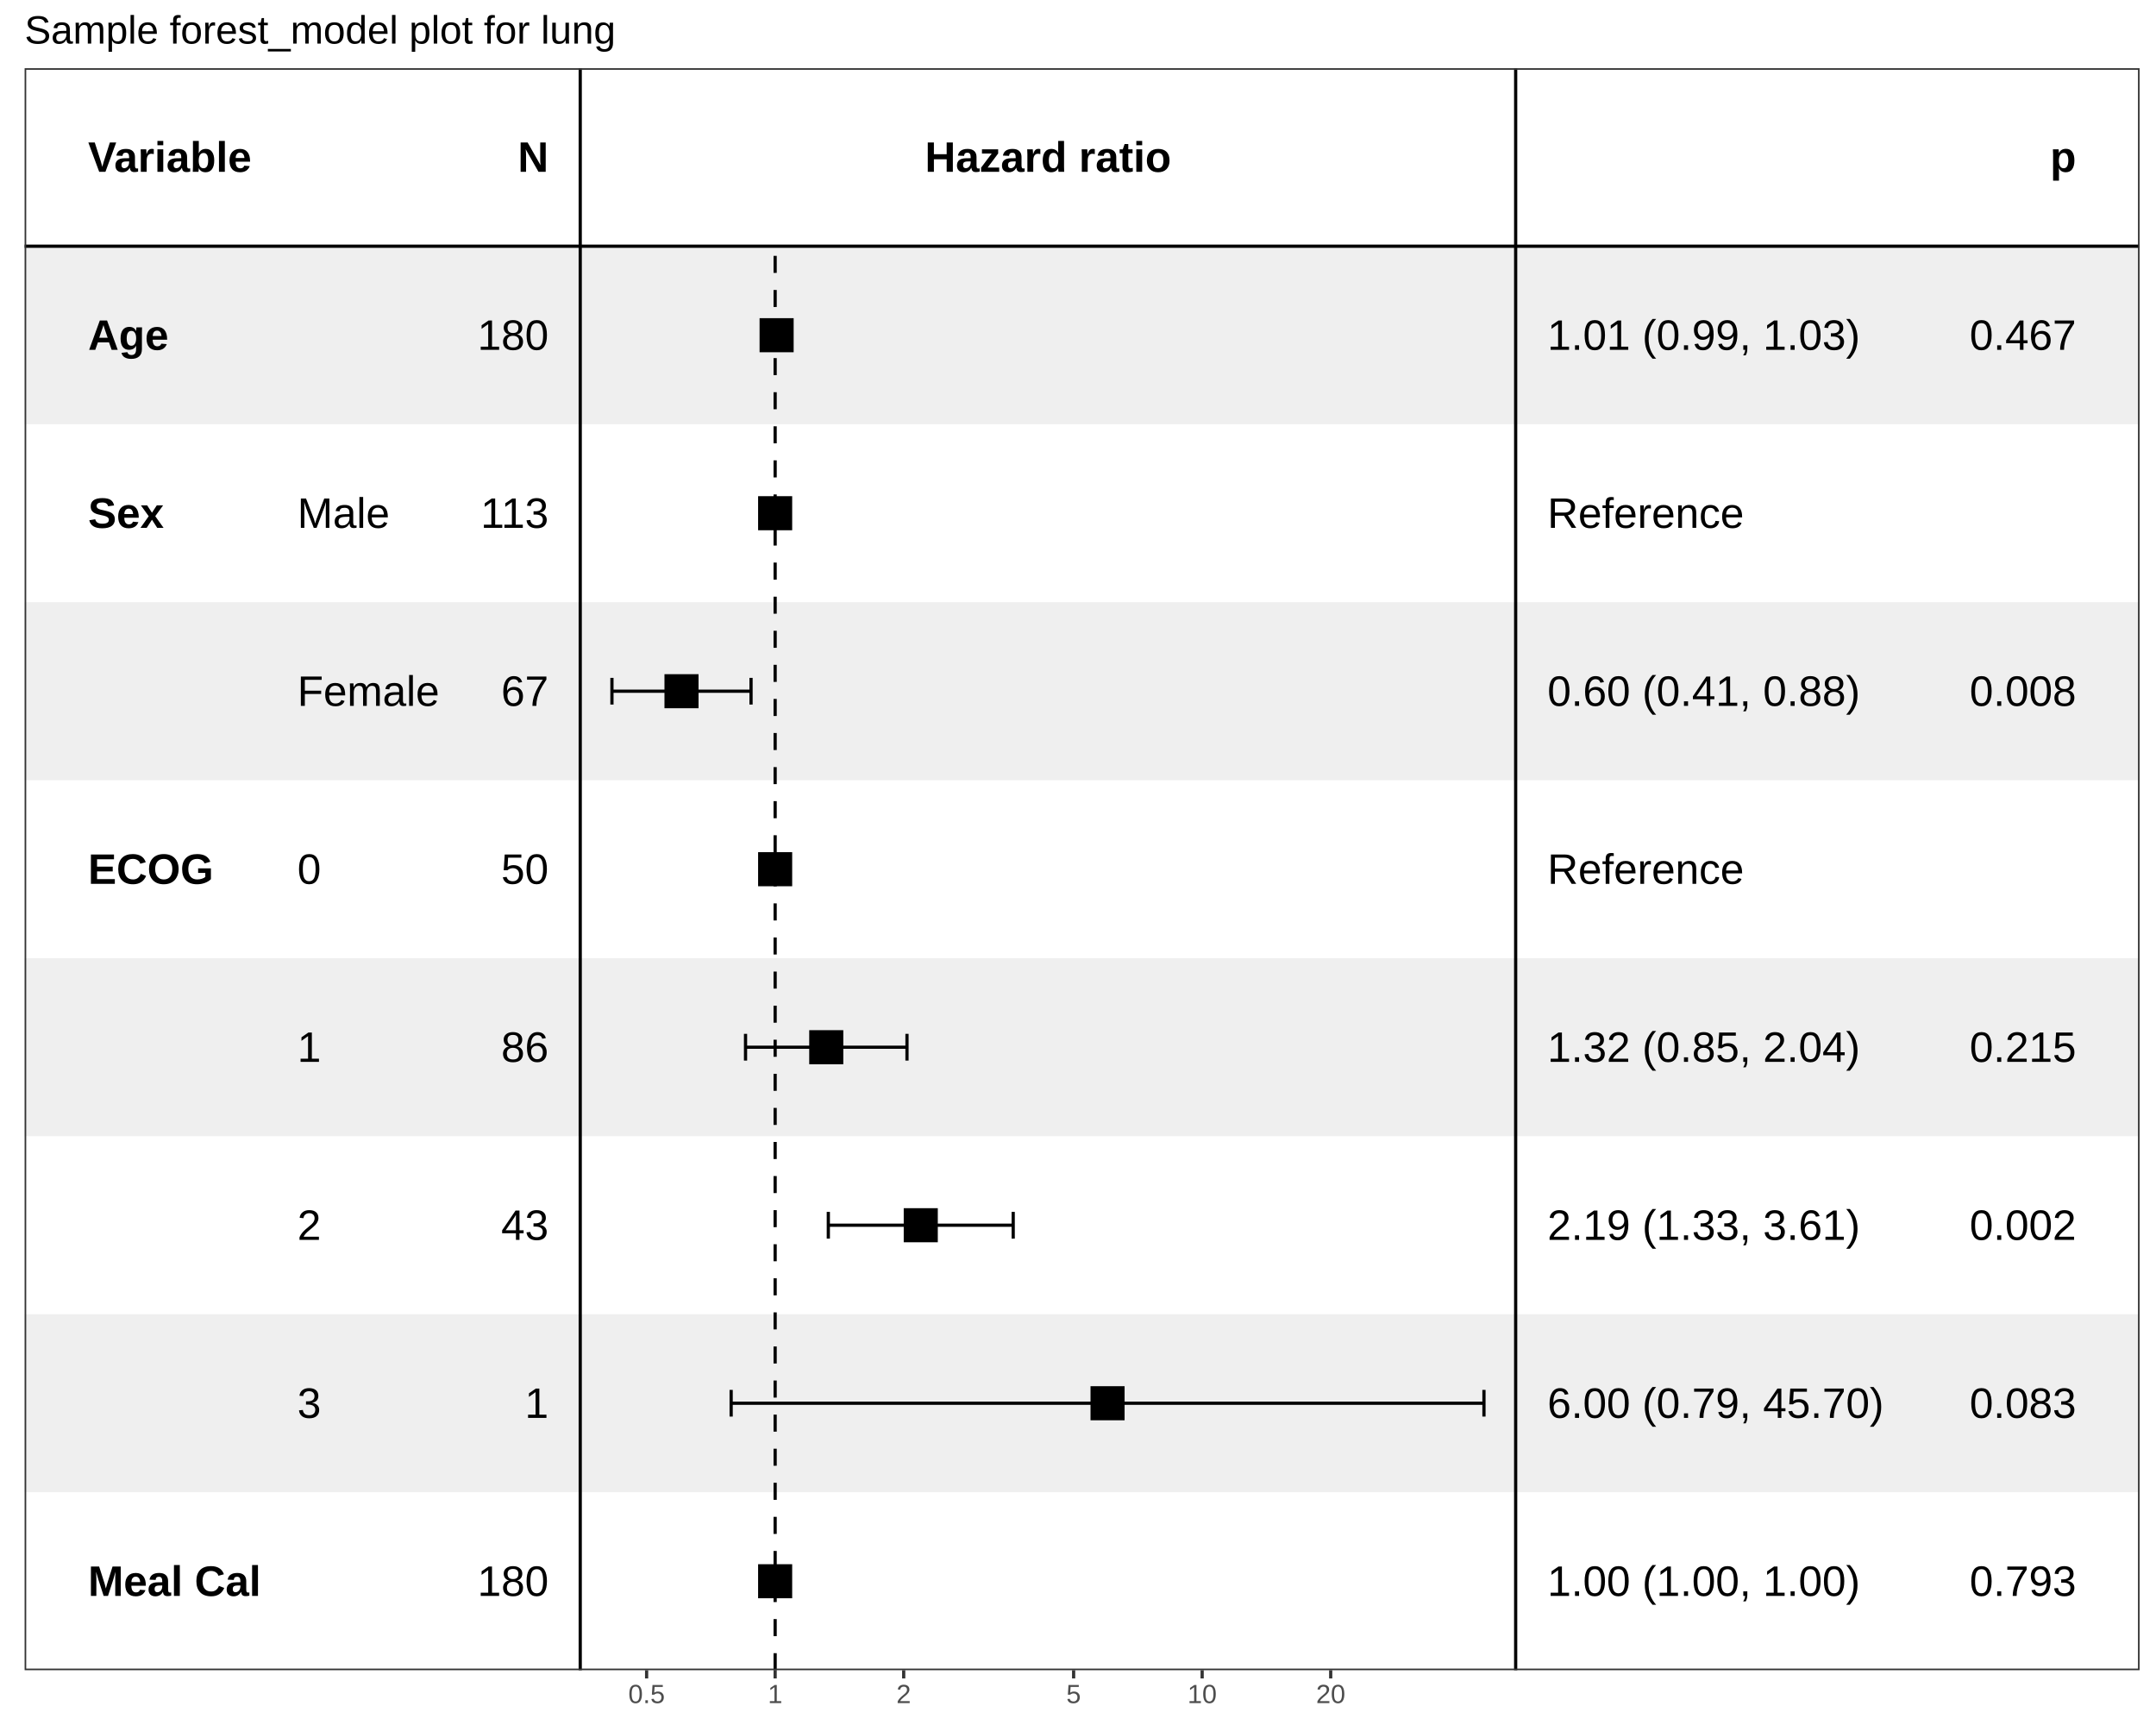
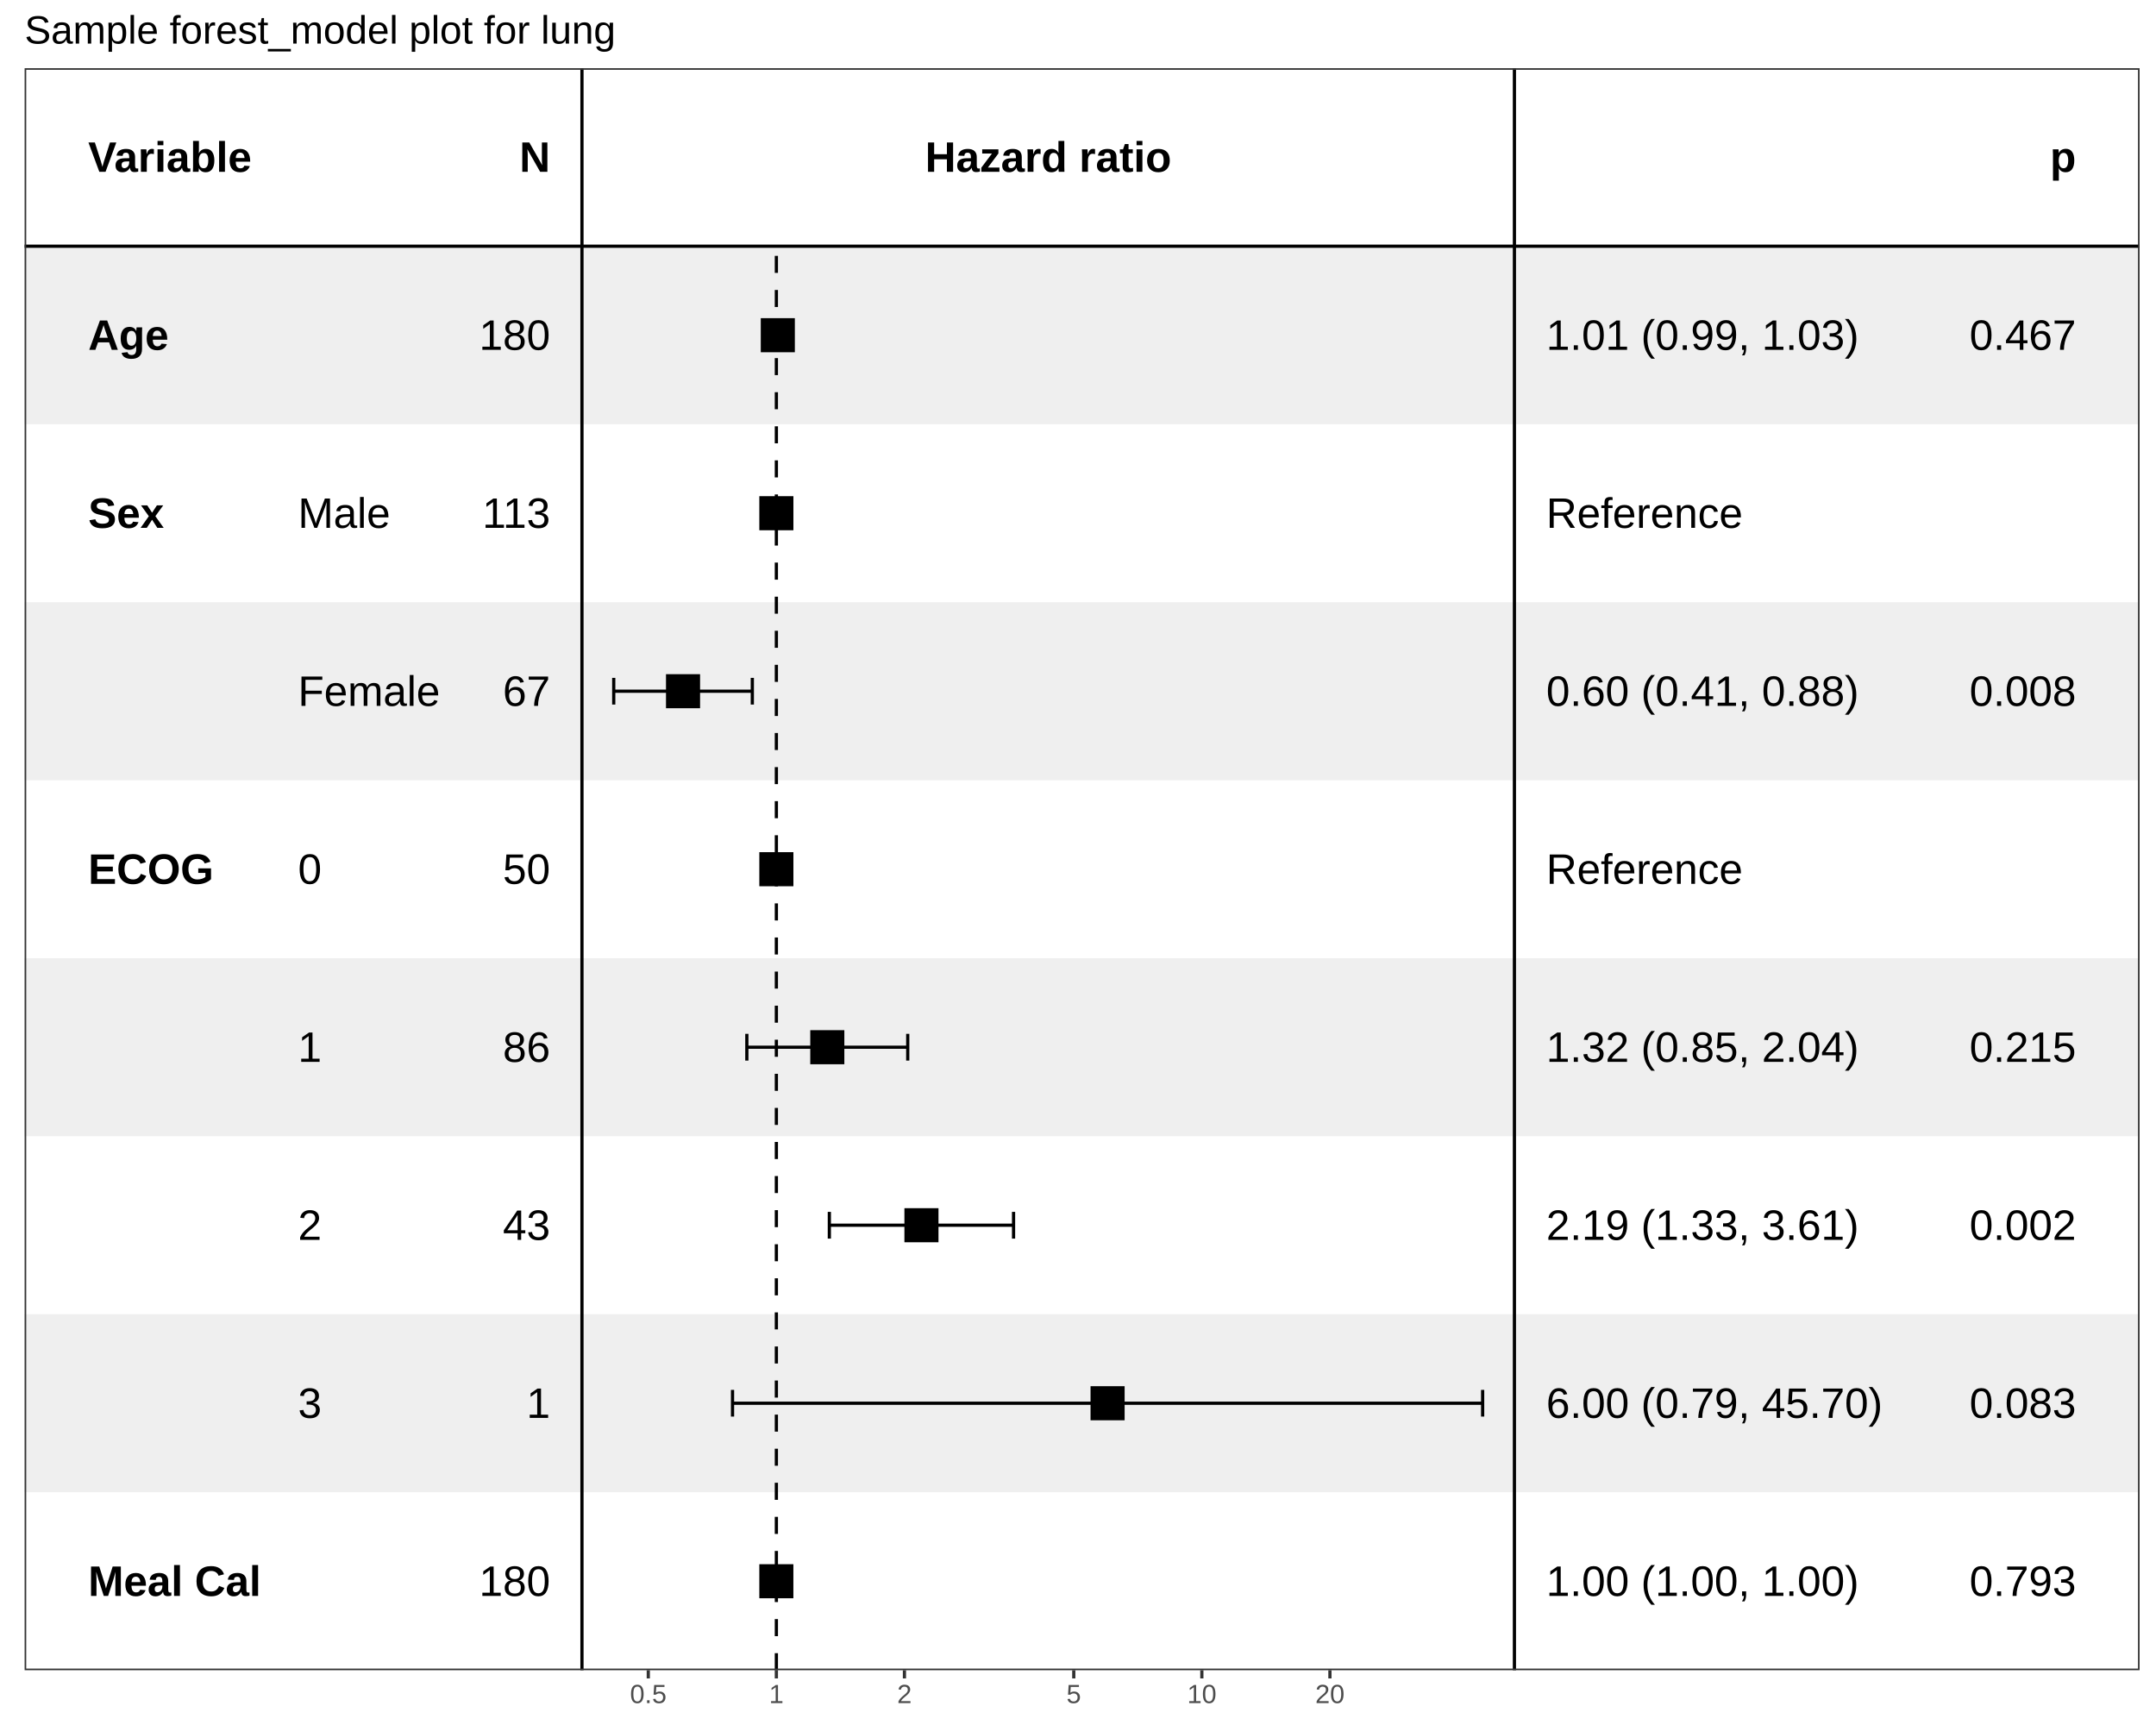
<svg xmlns="http://www.w3.org/2000/svg" viewBox="0 0 720.00 576.00">
  <defs>
    <style type="text/css">
    line, polyline, polygon, path, rect, circle {
      fill: none;
      stroke: #000000;
      stroke-linecap: round;
      stroke-linejoin: round;
      stroke-miterlimit: 10.00;
    }
  </style>
  </defs>
  <rect width="100%" height="100%" style="stroke: none; fill: #FFFFFF;" />
  <rect x="0.00" y="0.00" width="720.00" height="576.00" style="stroke-width: 1.07; stroke: #FFFFFF; fill: #FFFFFF;" />
  <defs>
    <clipPath id="cpOC4yMnw3MTQuNTJ8NTU3LjcxfDIyLjc3">
      <rect x="8.22" y="22.77" width="706.30" height="534.94" />
    </clipPath>
  </defs>
  <rect x="8.22" y="22.77" width="706.30" height="534.94" style="stroke-width: 1.07; stroke: none; fill: #FFFFFF;" clip-path="url(#cpOC4yMnw3MTQuNTJ8NTU3LjcxfDIyLjc3)" />
  <rect x="8.22" y="82.21" width="706.30" height="59.44" style="stroke-width: 1.07; stroke: none; stroke-linecap: square; stroke-linejoin: miter; fill: #EFEFEF;" clip-path="url(#cpOC4yMnw3MTQuNTJ8NTU3LjcxfDIyLjc3)" />
  <rect x="8.22" y="201.09" width="706.30" height="59.44" style="stroke-width: 1.07; stroke: none; stroke-linecap: square; stroke-linejoin: miter; fill: #EFEFEF;" clip-path="url(#cpOC4yMnw3MTQuNTJ8NTU3LjcxfDIyLjc3)" />
  <rect x="8.22" y="319.96" width="706.30" height="59.44" style="stroke-width: 1.07; stroke: none; stroke-linecap: square; stroke-linejoin: miter; fill: #EFEFEF;" clip-path="url(#cpOC4yMnw3MTQuNTJ8NTU3LjcxfDIyLjc3)" />
  <rect x="8.22" y="438.84" width="706.30" height="59.44" style="stroke-width: 1.07; stroke: none; stroke-linecap: square; stroke-linejoin: miter; fill: #EFEFEF;" clip-path="url(#cpOC4yMnw3MTQuNTJ8NTU3LjcxfDIyLjc3)" />
-   <polygon points="253.66,117.62 265.04,117.62 265.04,106.24 253.66,106.24 " style="stroke-width: 0.71; stroke: none; fill: #000000;" clip-path="url(#cpOC4yMnw3MTQuNTJ8NTU3LjcxfDIyLjc3)" />
-   <polygon points="253.17,177.06 264.55,177.06 264.55,165.68 253.17,165.68 " style="stroke-width: 0.71; stroke: none; fill: #000000;" clip-path="url(#cpOC4yMnw3MTQuNTJ8NTU3LjcxfDIyLjc3)" />
-   <polygon points="221.90,236.49 233.28,236.49 233.28,225.12 221.90,225.12 " style="stroke-width: 0.71; stroke: none; fill: #000000;" clip-path="url(#cpOC4yMnw3MTQuNTJ8NTU3LjcxfDIyLjc3)" />
-   <polygon points="253.17,295.93 264.55,295.93 264.55,284.55 253.17,284.55 " style="stroke-width: 0.71; stroke: none; fill: #000000;" clip-path="url(#cpOC4yMnw3MTQuNTJ8NTU3LjcxfDIyLjc3)" />
-   <polygon points="270.24,355.37 281.62,355.37 281.62,343.99 270.24,343.99 " style="stroke-width: 0.71; stroke: none; fill: #000000;" clip-path="url(#cpOC4yMnw3MTQuNTJ8NTU3LjcxfDIyLjc3)" />
-   <polygon points="301.80,414.81 313.18,414.81 313.18,403.43 301.80,403.43 " style="stroke-width: 0.71; stroke: none; fill: #000000;" clip-path="url(#cpOC4yMnw3MTQuNTJ8NTU3LjcxfDIyLjc3)" />
-   <polygon points="364.18,474.25 375.56,474.25 375.56,462.87 364.18,462.87 " style="stroke-width: 0.71; stroke: none; fill: #000000;" clip-path="url(#cpOC4yMnw3MTQuNTJ8NTU3LjcxfDIyLjc3)" />
-   <polygon points="253.17,533.68 264.55,533.68 264.55,522.31 253.17,522.31 " style="stroke-width: 0.71; stroke: none; fill: #000000;" clip-path="url(#cpOC4yMnw3MTQuNTJ8NTU3LjcxfDIyLjc3)" />
-   <polyline points="260.66,116.39 260.66,107.47 " style="stroke-width: 1.07; stroke-linecap: butt;" clip-path="url(#cpOC4yMnw3MTQuNTJ8NTU3LjcxfDIyLjc3)" />
-   <polyline points="260.66,111.93 258.04,111.93 " style="stroke-width: 1.07; stroke-linecap: butt;" clip-path="url(#cpOC4yMnw3MTQuNTJ8NTU3LjcxfDIyLjc3)" />
-   <polyline points="258.04,116.39 258.04,107.47 " style="stroke-width: 1.07; stroke-linecap: butt;" clip-path="url(#cpOC4yMnw3MTQuNTJ8NTU3LjcxfDIyLjc3)" />
-   <polyline points="250.81,235.26 250.81,226.35 " style="stroke-width: 1.07; stroke-linecap: butt;" clip-path="url(#cpOC4yMnw3MTQuNTJ8NTU3LjcxfDIyLjc3)" />
-   <polyline points="250.81,230.80 204.36,230.80 " style="stroke-width: 1.07; stroke-linecap: butt;" clip-path="url(#cpOC4yMnw3MTQuNTJ8NTU3LjcxfDIyLjc3)" />
-   <polyline points="204.36,235.26 204.36,226.35 " style="stroke-width: 1.07; stroke-linecap: butt;" clip-path="url(#cpOC4yMnw3MTQuNTJ8NTU3LjcxfDIyLjc3)" />
-   <polyline points="302.89,354.14 302.89,345.22 " style="stroke-width: 1.07; stroke-linecap: butt;" clip-path="url(#cpOC4yMnw3MTQuNTJ8NTU3LjcxfDIyLjc3)" />
-   <polyline points="302.89,349.68 248.97,349.68 " style="stroke-width: 1.07; stroke-linecap: butt;" clip-path="url(#cpOC4yMnw3MTQuNTJ8NTU3LjcxfDIyLjc3)" />
-   <polyline points="248.97,354.14 248.97,345.22 " style="stroke-width: 1.07; stroke-linecap: butt;" clip-path="url(#cpOC4yMnw3MTQuNTJ8NTU3LjcxfDIyLjc3)" />
-   <polyline points="338.36,413.58 338.36,404.66 " style="stroke-width: 1.07; stroke-linecap: butt;" clip-path="url(#cpOC4yMnw3MTQuNTJ8NTU3LjcxfDIyLjc3)" />
-   <polyline points="338.36,409.12 276.62,409.12 " style="stroke-width: 1.07; stroke-linecap: butt;" clip-path="url(#cpOC4yMnw3MTQuNTJ8NTU3LjcxfDIyLjc3)" />
-   <polyline points="276.62,413.58 276.62,404.66 " style="stroke-width: 1.07; stroke-linecap: butt;" clip-path="url(#cpOC4yMnw3MTQuNTJ8NTU3LjcxfDIyLjc3)" />
-   <polyline points="495.57,473.01 495.57,464.10 " style="stroke-width: 1.07; stroke-linecap: butt;" clip-path="url(#cpOC4yMnw3MTQuNTJ8NTU3LjcxfDIyLjc3)" />
-   <polyline points="495.57,468.56 244.17,468.56 " style="stroke-width: 1.07; stroke-linecap: butt;" clip-path="url(#cpOC4yMnw3MTQuNTJ8NTU3LjcxfDIyLjc3)" />
-   <polyline points="244.17,473.01 244.17,464.10 " style="stroke-width: 1.07; stroke-linecap: butt;" clip-path="url(#cpOC4yMnw3MTQuNTJ8NTU3LjcxfDIyLjc3)" />
-   <polyline points="258.89,532.45 258.89,523.54 " style="stroke-width: 1.07; stroke-linecap: butt;" clip-path="url(#cpOC4yMnw3MTQuNTJ8NTU3LjcxfDIyLjc3)" />
-   <polyline points="258.89,528.00 258.83,528.00 " style="stroke-width: 1.07; stroke-linecap: butt;" clip-path="url(#cpOC4yMnw3MTQuNTJ8NTU3LjcxfDIyLjc3)" />
-   <polyline points="258.83,532.45 258.83,523.54 " style="stroke-width: 1.07; stroke-linecap: butt;" clip-path="url(#cpOC4yMnw3MTQuNTJ8NTU3LjcxfDIyLjc3)" />
-   <line x1="193.77" y1="557.71" x2="193.77" y2="22.77" style="stroke-width: 1.07; stroke-linecap: butt;" clip-path="url(#cpOC4yMnw3MTQuNTJ8NTU3LjcxfDIyLjc3)" />
-   <line x1="258.86" y1="557.71" x2="258.86" y2="82.21" style="stroke-width: 1.07; stroke-dasharray: 5.69,5.69; stroke-linecap: butt;" clip-path="url(#cpOC4yMnw3MTQuNTJ8NTU3LjcxfDIyLjc3)" />
-   <line x1="506.16" y1="557.71" x2="506.16" y2="22.77" style="stroke-width: 1.07; stroke-linecap: butt;" clip-path="url(#cpOC4yMnw3MTQuNTJ8NTU3LjcxfDIyLjc3)" />
+   <polygon points="254.06,117.62 265.44,117.62 265.44,106.24 254.06,106.24 " style="stroke-width: 0.71; stroke: none; fill: #000000;" clip-path="url(#cpOC4yMnw3MTQuNTJ8NTU3LjcxfDIyLjc3)" />
+   <polygon points="253.58,177.06 264.96,177.06 264.96,165.68 253.58,165.68 " style="stroke-width: 0.71; stroke: none; fill: #000000;" clip-path="url(#cpOC4yMnw3MTQuNTJ8NTU3LjcxfDIyLjc3)" />
+   <polygon points="222.41,236.49 233.79,236.49 233.79,225.12 222.41,225.12 " style="stroke-width: 0.71; stroke: none; fill: #000000;" clip-path="url(#cpOC4yMnw3MTQuNTJ8NTU3LjcxfDIyLjc3)" />
+   <polygon points="253.58,295.93 264.96,295.93 264.96,284.55 253.58,284.55 " style="stroke-width: 0.71; stroke: none; fill: #000000;" clip-path="url(#cpOC4yMnw3MTQuNTJ8NTU3LjcxfDIyLjc3)" />
+   <polygon points="270.59,355.37 281.97,355.37 281.97,343.99 270.59,343.99 " style="stroke-width: 0.71; stroke: none; fill: #000000;" clip-path="url(#cpOC4yMnw3MTQuNTJ8NTU3LjcxfDIyLjc3)" />
+   <polygon points="302.03,414.81 313.41,414.81 313.41,403.43 302.03,403.43 " style="stroke-width: 0.71; stroke: none; fill: #000000;" clip-path="url(#cpOC4yMnw3MTQuNTJ8NTU3LjcxfDIyLjc3)" />
+   <polygon points="364.19,474.25 375.57,474.25 375.57,462.87 364.19,462.87 " style="stroke-width: 0.71; stroke: none; fill: #000000;" clip-path="url(#cpOC4yMnw3MTQuNTJ8NTU3LjcxfDIyLjc3)" />
+   <polygon points="253.58,533.68 264.95,533.68 264.95,522.31 253.58,522.31 " style="stroke-width: 0.71; stroke: none; fill: #000000;" clip-path="url(#cpOC4yMnw3MTQuNTJ8NTU3LjcxfDIyLjc3)" />
+   <polyline points="261.06,116.39 261.06,107.47 " style="stroke-width: 1.07; stroke-linecap: butt;" clip-path="url(#cpOC4yMnw3MTQuNTJ8NTU3LjcxfDIyLjc3)" />
+   <polyline points="261.06,111.93 258.45,111.93 " style="stroke-width: 1.07; stroke-linecap: butt;" clip-path="url(#cpOC4yMnw3MTQuNTJ8NTU3LjcxfDIyLjc3)" />
+   <polyline points="258.45,116.39 258.45,107.47 " style="stroke-width: 1.07; stroke-linecap: butt;" clip-path="url(#cpOC4yMnw3MTQuNTJ8NTU3LjcxfDIyLjc3)" />
+   <polyline points="251.24,235.26 251.24,226.35 " style="stroke-width: 1.07; stroke-linecap: butt;" clip-path="url(#cpOC4yMnw3MTQuNTJ8NTU3LjcxfDIyLjc3)" />
+   <polyline points="251.24,230.80 204.96,230.80 " style="stroke-width: 1.07; stroke-linecap: butt;" clip-path="url(#cpOC4yMnw3MTQuNTJ8NTU3LjcxfDIyLjc3)" />
+   <polyline points="204.96,235.26 204.96,226.35 " style="stroke-width: 1.07; stroke-linecap: butt;" clip-path="url(#cpOC4yMnw3MTQuNTJ8NTU3LjcxfDIyLjc3)" />
+   <polyline points="303.14,354.14 303.14,345.22 " style="stroke-width: 1.07; stroke-linecap: butt;" clip-path="url(#cpOC4yMnw3MTQuNTJ8NTU3LjcxfDIyLjc3)" />
+   <polyline points="303.14,349.68 249.41,349.68 " style="stroke-width: 1.07; stroke-linecap: butt;" clip-path="url(#cpOC4yMnw3MTQuNTJ8NTU3LjcxfDIyLjc3)" />
+   <polyline points="249.41,354.14 249.41,345.22 " style="stroke-width: 1.07; stroke-linecap: butt;" clip-path="url(#cpOC4yMnw3MTQuNTJ8NTU3LjcxfDIyLjc3)" />
+   <polyline points="338.48,413.58 338.48,404.66 " style="stroke-width: 1.07; stroke-linecap: butt;" clip-path="url(#cpOC4yMnw3MTQuNTJ8NTU3LjcxfDIyLjc3)" />
+   <polyline points="338.48,409.12 276.96,409.12 " style="stroke-width: 1.07; stroke-linecap: butt;" clip-path="url(#cpOC4yMnw3MTQuNTJ8NTU3LjcxfDIyLjc3)" />
+   <polyline points="276.96,413.58 276.96,404.66 " style="stroke-width: 1.07; stroke-linecap: butt;" clip-path="url(#cpOC4yMnw3MTQuNTJ8NTU3LjcxfDIyLjc3)" />
+   <polyline points="495.13,473.01 495.13,464.10 " style="stroke-width: 1.07; stroke-linecap: butt;" clip-path="url(#cpOC4yMnw3MTQuNTJ8NTU3LjcxfDIyLjc3)" />
+   <polyline points="495.13,468.56 244.63,468.56 " style="stroke-width: 1.07; stroke-linecap: butt;" clip-path="url(#cpOC4yMnw3MTQuNTJ8NTU3LjcxfDIyLjc3)" />
+   <polyline points="244.63,473.01 244.63,464.10 " style="stroke-width: 1.07; stroke-linecap: butt;" clip-path="url(#cpOC4yMnw3MTQuNTJ8NTU3LjcxfDIyLjc3)" />
+   <polyline points="259.29,532.45 259.29,523.54 " style="stroke-width: 1.07; stroke-linecap: butt;" clip-path="url(#cpOC4yMnw3MTQuNTJ8NTU3LjcxfDIyLjc3)" />
+   <polyline points="259.29,528.00 259.24,528.00 " style="stroke-width: 1.07; stroke-linecap: butt;" clip-path="url(#cpOC4yMnw3MTQuNTJ8NTU3LjcxfDIyLjc3)" />
+   <polyline points="259.24,532.45 259.24,523.54 " style="stroke-width: 1.07; stroke-linecap: butt;" clip-path="url(#cpOC4yMnw3MTQuNTJ8NTU3LjcxfDIyLjc3)" />
+   <line x1="194.35" y1="557.71" x2="194.35" y2="22.77" style="stroke-width: 1.07; stroke-linecap: butt;" clip-path="url(#cpOC4yMnw3MTQuNTJ8NTU3LjcxfDIyLjc3)" />
+   <line x1="259.27" y1="557.71" x2="259.27" y2="82.21" style="stroke-width: 1.07; stroke-dasharray: 5.69,5.69; stroke-linecap: butt;" clip-path="url(#cpOC4yMnw3MTQuNTJ8NTU3LjcxfDIyLjc3)" />
+   <line x1="505.74" y1="557.71" x2="505.74" y2="22.77" style="stroke-width: 1.07; stroke-linecap: butt;" clip-path="url(#cpOC4yMnw3MTQuNTJ8NTU3LjcxfDIyLjc3)" />
  <g clip-path="url(#cpOC4yMnw3MTQuNTJ8NTU3LjcxfDIyLjc3)">
-     <text x="29.41" y="116.82" style="font-size: 14.23px; font-weight: bold; font-family: Liberation Sans;" textLength="26.86px" lengthAdjust="spacingAndGlyphs">Age</text>
+     <text x="29.45" y="116.82" style="font-size: 14.23px; font-weight: bold; font-family: Liberation Sans;" textLength="26.86px" lengthAdjust="spacingAndGlyphs">Age</text>
  </g>
  <g clip-path="url(#cpOC4yMnw3MTQuNTJ8NTU3LjcxfDIyLjc3)">
-     <text x="29.41" y="176.26" style="font-size: 14.23px; font-weight: bold; font-family: Liberation Sans;" textLength="25.30px" lengthAdjust="spacingAndGlyphs">Sex</text>
+     <text x="29.45" y="176.26" style="font-size: 14.23px; font-weight: bold; font-family: Liberation Sans;" textLength="25.30px" lengthAdjust="spacingAndGlyphs">Sex</text>
  </g>
  <g clip-path="url(#cpOC4yMnw3MTQuNTJ8NTU3LjcxfDIyLjc3)">
-     <text x="29.41" y="295.13" style="font-size: 14.23px; font-weight: bold; font-family: Liberation Sans;" textLength="41.88px" lengthAdjust="spacingAndGlyphs">ECOG</text>
+     <text x="29.45" y="295.13" style="font-size: 14.23px; font-weight: bold; font-family: Liberation Sans;" textLength="41.88px" lengthAdjust="spacingAndGlyphs">ECOG</text>
  </g>
  <g clip-path="url(#cpOC4yMnw3MTQuNTJ8NTU3LjcxfDIyLjc3)">
-     <text x="29.41" y="532.89" style="font-size: 14.23px; font-weight: bold; font-family: Liberation Sans;" textLength="57.69px" lengthAdjust="spacingAndGlyphs">Meal Cal</text>
+     <text x="29.45" y="532.89" style="font-size: 14.23px; font-weight: bold; font-family: Liberation Sans;" textLength="57.69px" lengthAdjust="spacingAndGlyphs">Meal Cal</text>
  </g>
  <g clip-path="url(#cpOC4yMnw3MTQuNTJ8NTU3LjcxfDIyLjc3)">
-     <text x="99.30" y="176.26" style="font-size: 14.23px; font-family: Liberation Sans;" textLength="30.81px" lengthAdjust="spacingAndGlyphs">Male</text>
+     <text x="99.51" y="176.26" style="font-size: 14.23px; font-family: Liberation Sans;" textLength="30.81px" lengthAdjust="spacingAndGlyphs">Male</text>
  </g>
  <g clip-path="url(#cpOC4yMnw3MTQuNTJ8NTU3LjcxfDIyLjc3)">
-     <text x="99.30" y="235.70" style="font-size: 14.23px; font-family: Liberation Sans;" textLength="47.41px" lengthAdjust="spacingAndGlyphs">Female</text>
+     <text x="99.51" y="235.70" style="font-size: 14.23px; font-family: Liberation Sans;" textLength="47.41px" lengthAdjust="spacingAndGlyphs">Female</text>
  </g>
  <g clip-path="url(#cpOC4yMnw3MTQuNTJ8NTU3LjcxfDIyLjc3)">
-     <text x="99.30" y="295.13" style="font-size: 14.23px; font-family: Liberation Sans;" textLength="7.91px" lengthAdjust="spacingAndGlyphs">0</text>
+     <text x="99.51" y="295.13" style="font-size: 14.23px; font-family: Liberation Sans;" textLength="7.91px" lengthAdjust="spacingAndGlyphs">0</text>
  </g>
  <g clip-path="url(#cpOC4yMnw3MTQuNTJ8NTU3LjcxfDIyLjc3)">
-     <text x="99.30" y="354.57" style="font-size: 14.23px; font-family: Liberation Sans;" textLength="7.91px" lengthAdjust="spacingAndGlyphs">1</text>
+     <text x="99.51" y="354.57" style="font-size: 14.23px; font-family: Liberation Sans;" textLength="7.91px" lengthAdjust="spacingAndGlyphs">1</text>
  </g>
  <g clip-path="url(#cpOC4yMnw3MTQuNTJ8NTU3LjcxfDIyLjc3)">
-     <text x="99.30" y="414.01" style="font-size: 14.23px; font-family: Liberation Sans;" textLength="7.91px" lengthAdjust="spacingAndGlyphs">2</text>
+     <text x="99.51" y="414.01" style="font-size: 14.23px; font-family: Liberation Sans;" textLength="7.91px" lengthAdjust="spacingAndGlyphs">2</text>
  </g>
  <g clip-path="url(#cpOC4yMnw3MTQuNTJ8NTU3LjcxfDIyLjc3)">
-     <text x="99.30" y="473.45" style="font-size: 14.23px; font-family: Liberation Sans;" textLength="7.91px" lengthAdjust="spacingAndGlyphs">3</text>
+     <text x="99.51" y="473.45" style="font-size: 14.23px; font-family: Liberation Sans;" textLength="7.91px" lengthAdjust="spacingAndGlyphs">3</text>
  </g>
  <g clip-path="url(#cpOC4yMnw3MTQuNTJ8NTU3LjcxfDIyLjc3)">
-     <text x="159.46" y="116.82" style="font-size: 14.23px; font-family: Liberation Sans;" textLength="23.72px" lengthAdjust="spacingAndGlyphs">180</text>
+     <text x="160.01" y="116.82" style="font-size: 14.23px; font-family: Liberation Sans;" textLength="23.72px" lengthAdjust="spacingAndGlyphs">180</text>
  </g>
  <g clip-path="url(#cpOC4yMnw3MTQuNTJ8NTU3LjcxfDIyLjc3)">
-     <text x="160.52" y="176.26" style="font-size: 14.23px; font-family: Liberation Sans;" textLength="22.66px" lengthAdjust="spacingAndGlyphs">113</text>
+     <text x="161.08" y="176.26" style="font-size: 14.23px; font-family: Liberation Sans;" textLength="22.66px" lengthAdjust="spacingAndGlyphs">113</text>
  </g>
  <g clip-path="url(#cpOC4yMnw3MTQuNTJ8NTU3LjcxfDIyLjc3)">
-     <text x="167.36" y="235.70" style="font-size: 14.23px; font-family: Liberation Sans;" textLength="15.81px" lengthAdjust="spacingAndGlyphs">67</text>
+     <text x="167.92" y="235.70" style="font-size: 14.23px; font-family: Liberation Sans;" textLength="15.81px" lengthAdjust="spacingAndGlyphs">67</text>
  </g>
  <g clip-path="url(#cpOC4yMnw3MTQuNTJ8NTU3LjcxfDIyLjc3)">
-     <text x="167.36" y="295.13" style="font-size: 14.23px; font-family: Liberation Sans;" textLength="15.81px" lengthAdjust="spacingAndGlyphs">50</text>
+     <text x="167.92" y="295.13" style="font-size: 14.23px; font-family: Liberation Sans;" textLength="15.81px" lengthAdjust="spacingAndGlyphs">50</text>
  </g>
  <g clip-path="url(#cpOC4yMnw3MTQuNTJ8NTU3LjcxfDIyLjc3)">
-     <text x="167.36" y="354.57" style="font-size: 14.23px; font-family: Liberation Sans;" textLength="15.81px" lengthAdjust="spacingAndGlyphs">86</text>
+     <text x="167.92" y="354.57" style="font-size: 14.23px; font-family: Liberation Sans;" textLength="15.81px" lengthAdjust="spacingAndGlyphs">86</text>
  </g>
  <g clip-path="url(#cpOC4yMnw3MTQuNTJ8NTU3LjcxfDIyLjc3)">
-     <text x="167.36" y="414.01" style="font-size: 14.23px; font-family: Liberation Sans;" textLength="15.81px" lengthAdjust="spacingAndGlyphs">43</text>
+     <text x="167.92" y="414.01" style="font-size: 14.23px; font-family: Liberation Sans;" textLength="15.81px" lengthAdjust="spacingAndGlyphs">43</text>
  </g>
  <g clip-path="url(#cpOC4yMnw3MTQuNTJ8NTU3LjcxfDIyLjc3)">
-     <text x="175.27" y="473.45" style="font-size: 14.23px; font-family: Liberation Sans;" textLength="7.91px" lengthAdjust="spacingAndGlyphs">1</text>
+     <text x="175.83" y="473.45" style="font-size: 14.23px; font-family: Liberation Sans;" textLength="7.91px" lengthAdjust="spacingAndGlyphs">1</text>
  </g>
  <g clip-path="url(#cpOC4yMnw3MTQuNTJ8NTU3LjcxfDIyLjc3)">
-     <text x="159.46" y="532.89" style="font-size: 14.23px; font-family: Liberation Sans;" textLength="23.72px" lengthAdjust="spacingAndGlyphs">180</text>
+     <text x="160.01" y="532.89" style="font-size: 14.23px; font-family: Liberation Sans;" textLength="23.72px" lengthAdjust="spacingAndGlyphs">180</text>
  </g>
  <g clip-path="url(#cpOC4yMnw3MTQuNTJ8NTU3LjcxfDIyLjc3)">
-     <text x="516.76" y="116.82" style="font-size: 14.23px; font-family: Liberation Sans;" textLength="104.34px" lengthAdjust="spacingAndGlyphs">1.01 (0.99, 1.03)</text>
+     <text x="516.36" y="116.82" style="font-size: 14.23px; font-family: Liberation Sans;" textLength="104.34px" lengthAdjust="spacingAndGlyphs">1.01 (0.99, 1.03)</text>
  </g>
  <g clip-path="url(#cpOC4yMnw3MTQuNTJ8NTU3LjcxfDIyLjc3)">
-     <text x="516.76" y="176.26" style="font-size: 14.23px; font-family: Liberation Sans;" textLength="65.59px" lengthAdjust="spacingAndGlyphs">Reference</text>
+     <text x="516.36" y="176.26" style="font-size: 14.23px; font-family: Liberation Sans;" textLength="65.59px" lengthAdjust="spacingAndGlyphs">Reference</text>
  </g>
  <g clip-path="url(#cpOC4yMnw3MTQuNTJ8NTU3LjcxfDIyLjc3)">
-     <text x="516.76" y="235.70" style="font-size: 14.23px; font-family: Liberation Sans;" textLength="104.34px" lengthAdjust="spacingAndGlyphs">0.60 (0.41, 0.88)</text>
+     <text x="516.36" y="235.70" style="font-size: 14.23px; font-family: Liberation Sans;" textLength="104.34px" lengthAdjust="spacingAndGlyphs">0.60 (0.41, 0.88)</text>
  </g>
  <g clip-path="url(#cpOC4yMnw3MTQuNTJ8NTU3LjcxfDIyLjc3)">
-     <text x="516.76" y="295.13" style="font-size: 14.23px; font-family: Liberation Sans;" textLength="65.59px" lengthAdjust="spacingAndGlyphs">Reference</text>
+     <text x="516.36" y="295.13" style="font-size: 14.23px; font-family: Liberation Sans;" textLength="65.59px" lengthAdjust="spacingAndGlyphs">Reference</text>
  </g>
  <g clip-path="url(#cpOC4yMnw3MTQuNTJ8NTU3LjcxfDIyLjc3)">
-     <text x="516.76" y="354.57" style="font-size: 14.23px; font-family: Liberation Sans;" textLength="104.34px" lengthAdjust="spacingAndGlyphs">1.32 (0.85, 2.04)</text>
+     <text x="516.36" y="354.57" style="font-size: 14.23px; font-family: Liberation Sans;" textLength="104.34px" lengthAdjust="spacingAndGlyphs">1.32 (0.85, 2.04)</text>
  </g>
  <g clip-path="url(#cpOC4yMnw3MTQuNTJ8NTU3LjcxfDIyLjc3)">
-     <text x="516.76" y="414.01" style="font-size: 14.23px; font-family: Liberation Sans;" textLength="104.34px" lengthAdjust="spacingAndGlyphs">2.19 (1.33, 3.61)</text>
+     <text x="516.36" y="414.01" style="font-size: 14.23px; font-family: Liberation Sans;" textLength="104.34px" lengthAdjust="spacingAndGlyphs">2.19 (1.33, 3.61)</text>
  </g>
  <g clip-path="url(#cpOC4yMnw3MTQuNTJ8NTU3LjcxfDIyLjc3)">
-     <text x="516.76" y="473.45" style="font-size: 14.23px; font-family: Liberation Sans;" textLength="112.25px" lengthAdjust="spacingAndGlyphs">6.00 (0.79, 45.70)</text>
+     <text x="516.36" y="473.45" style="font-size: 14.23px; font-family: Liberation Sans;" textLength="112.25px" lengthAdjust="spacingAndGlyphs">6.00 (0.79, 45.70)</text>
  </g>
  <g clip-path="url(#cpOC4yMnw3MTQuNTJ8NTU3LjcxfDIyLjc3)">
-     <text x="516.76" y="532.89" style="font-size: 14.23px; font-family: Liberation Sans;" textLength="104.34px" lengthAdjust="spacingAndGlyphs">1.00 (1.00, 1.00)</text>
+     <text x="516.36" y="532.89" style="font-size: 14.23px; font-family: Liberation Sans;" textLength="104.34px" lengthAdjust="spacingAndGlyphs">1.00 (1.00, 1.00)</text>
  </g>
  <g clip-path="url(#cpOC4yMnw3MTQuNTJ8NTU3LjcxfDIyLjc3)">
-     <text x="657.75" y="116.82" style="font-size: 14.23px; font-family: Liberation Sans;" textLength="35.58px" lengthAdjust="spacingAndGlyphs">0.467</text>
+     <text x="657.71" y="116.82" style="font-size: 14.23px; font-family: Liberation Sans;" textLength="35.58px" lengthAdjust="spacingAndGlyphs">0.467</text>
  </g>
  <g clip-path="url(#cpOC4yMnw3MTQuNTJ8NTU3LjcxfDIyLjc3)">
-     <text x="657.75" y="235.70" style="font-size: 14.23px; font-family: Liberation Sans;" textLength="35.58px" lengthAdjust="spacingAndGlyphs">0.008</text>
+     <text x="657.71" y="235.70" style="font-size: 14.23px; font-family: Liberation Sans;" textLength="35.58px" lengthAdjust="spacingAndGlyphs">0.008</text>
  </g>
  <g clip-path="url(#cpOC4yMnw3MTQuNTJ8NTU3LjcxfDIyLjc3)">
-     <text x="657.75" y="354.57" style="font-size: 14.23px; font-family: Liberation Sans;" textLength="35.58px" lengthAdjust="spacingAndGlyphs">0.215</text>
+     <text x="657.71" y="354.57" style="font-size: 14.23px; font-family: Liberation Sans;" textLength="35.58px" lengthAdjust="spacingAndGlyphs">0.215</text>
  </g>
  <g clip-path="url(#cpOC4yMnw3MTQuNTJ8NTU3LjcxfDIyLjc3)">
-     <text x="657.75" y="414.01" style="font-size: 14.23px; font-family: Liberation Sans;" textLength="35.58px" lengthAdjust="spacingAndGlyphs">0.002</text>
+     <text x="657.71" y="414.01" style="font-size: 14.23px; font-family: Liberation Sans;" textLength="35.58px" lengthAdjust="spacingAndGlyphs">0.002</text>
  </g>
  <g clip-path="url(#cpOC4yMnw3MTQuNTJ8NTU3LjcxfDIyLjc3)">
-     <text x="657.75" y="473.45" style="font-size: 14.23px; font-family: Liberation Sans;" textLength="35.58px" lengthAdjust="spacingAndGlyphs">0.083</text>
+     <text x="657.71" y="473.45" style="font-size: 14.23px; font-family: Liberation Sans;" textLength="35.58px" lengthAdjust="spacingAndGlyphs">0.083</text>
  </g>
  <g clip-path="url(#cpOC4yMnw3MTQuNTJ8NTU3LjcxfDIyLjc3)">
-     <text x="657.75" y="532.89" style="font-size: 14.23px; font-family: Liberation Sans;" textLength="35.58px" lengthAdjust="spacingAndGlyphs">0.793</text>
+     <text x="657.71" y="532.89" style="font-size: 14.23px; font-family: Liberation Sans;" textLength="35.58px" lengthAdjust="spacingAndGlyphs">0.793</text>
  </g>
  <g clip-path="url(#cpOC4yMnw3MTQuNTJ8NTU3LjcxfDIyLjc3)">
-     <text x="29.41" y="57.38" style="font-size: 14.23px; font-weight: bold; font-family: Liberation Sans;" textLength="54.55px" lengthAdjust="spacingAndGlyphs">Variable</text>
+     <text x="29.45" y="57.38" style="font-size: 14.23px; font-weight: bold; font-family: Liberation Sans;" textLength="54.55px" lengthAdjust="spacingAndGlyphs">Variable</text>
  </g>
  <g clip-path="url(#cpOC4yMnw3MTQuNTJ8NTU3LjcxfDIyLjc3)">
-     <text x="172.91" y="57.38" style="font-size: 14.23px; font-weight: bold; font-family: Liberation Sans;" textLength="10.27px" lengthAdjust="spacingAndGlyphs">N</text>
+     <text x="173.47" y="57.38" style="font-size: 14.23px; font-weight: bold; font-family: Liberation Sans;" textLength="10.27px" lengthAdjust="spacingAndGlyphs">N</text>
  </g>
  <g clip-path="url(#cpOC4yMnw3MTQuNTJ8NTU3LjcxfDIyLjc3)">
-     <text x="308.88" y="57.38" style="font-size: 14.23px; font-weight: bold; font-family: Liberation Sans;" textLength="82.17px" lengthAdjust="spacingAndGlyphs">Hazard ratio</text>
+     <text x="308.96" y="57.38" style="font-size: 14.23px; font-weight: bold; font-family: Liberation Sans;" textLength="82.17px" lengthAdjust="spacingAndGlyphs">Hazard ratio</text>
  </g>
  <g clip-path="url(#cpOC4yMnw3MTQuNTJ8NTU3LjcxfDIyLjc3)">
-     <text x="684.64" y="57.38" style="font-size: 14.23px; font-weight: bold; font-family: Liberation Sans;" textLength="8.69px" lengthAdjust="spacingAndGlyphs">p</text>
+     <text x="684.60" y="57.38" style="font-size: 14.23px; font-weight: bold; font-family: Liberation Sans;" textLength="8.69px" lengthAdjust="spacingAndGlyphs">p</text>
  </g>
  <polyline points="8.22,82.21 714.52,82.21 " style="stroke-width: 1.07; stroke-linecap: butt;" clip-path="url(#cpOC4yMnw3MTQuNTJ8NTU3LjcxfDIyLjc3)" />
  <rect x="8.22" y="22.77" width="706.30" height="534.94" style="stroke-width: 1.07; stroke: #333333;" clip-path="url(#cpOC4yMnw3MTQuNTJ8NTU3LjcxfDIyLjc3)" />
  <defs>
    <clipPath id="cpMC4wMHw3MjAuMDB8NTc2LjAwfDAuMDA=">
      <rect x="0.00" y="0.00" width="720.00" height="576.00" />
    </clipPath>
  </defs>
-   <polyline points="215.94,560.45 215.94,557.71 " style="stroke-width: 1.07; stroke: #333333; stroke-linecap: butt;" clip-path="url(#cpMC4wMHw3MjAuMDB8NTc2LjAwfDAuMDA=)" />
-   <polyline points="258.86,560.45 258.86,557.71 " style="stroke-width: 1.07; stroke: #333333; stroke-linecap: butt;" clip-path="url(#cpMC4wMHw3MjAuMDB8NTc2LjAwfDAuMDA=)" />
-   <polyline points="301.79,560.45 301.79,557.71 " style="stroke-width: 1.07; stroke: #333333; stroke-linecap: butt;" clip-path="url(#cpMC4wMHw3MjAuMDB8NTc2LjAwfDAuMDA=)" />
-   <polyline points="358.54,560.45 358.54,557.71 " style="stroke-width: 1.07; stroke: #333333; stroke-linecap: butt;" clip-path="url(#cpMC4wMHw3MjAuMDB8NTc2LjAwfDAuMDA=)" />
-   <polyline points="401.46,560.45 401.46,557.71 " style="stroke-width: 1.07; stroke: #333333; stroke-linecap: butt;" clip-path="url(#cpMC4wMHw3MjAuMDB8NTc2LjAwfDAuMDA=)" />
-   <polyline points="444.39,560.45 444.39,557.71 " style="stroke-width: 1.07; stroke: #333333; stroke-linecap: butt;" clip-path="url(#cpMC4wMHw3MjAuMDB8NTc2LjAwfDAuMDA=)" />
+   <polyline points="216.50,560.45 216.50,557.71 " style="stroke-width: 1.07; stroke: #333333; stroke-linecap: butt;" clip-path="url(#cpMC4wMHw3MjAuMDB8NTc2LjAwfDAuMDA=)" />
+   <polyline points="259.27,560.45 259.27,557.71 " style="stroke-width: 1.07; stroke: #333333; stroke-linecap: butt;" clip-path="url(#cpMC4wMHw3MjAuMDB8NTc2LjAwfDAuMDA=)" />
+   <polyline points="302.04,560.45 302.04,557.71 " style="stroke-width: 1.07; stroke: #333333; stroke-linecap: butt;" clip-path="url(#cpMC4wMHw3MjAuMDB8NTc2LjAwfDAuMDA=)" />
+   <polyline points="358.59,560.45 358.59,557.71 " style="stroke-width: 1.07; stroke: #333333; stroke-linecap: butt;" clip-path="url(#cpMC4wMHw3MjAuMDB8NTc2LjAwfDAuMDA=)" />
+   <polyline points="401.36,560.45 401.36,557.71 " style="stroke-width: 1.07; stroke: #333333; stroke-linecap: butt;" clip-path="url(#cpMC4wMHw3MjAuMDB8NTc2LjAwfDAuMDA=)" />
+   <polyline points="444.13,560.45 444.13,557.71 " style="stroke-width: 1.07; stroke: #333333; stroke-linecap: butt;" clip-path="url(#cpMC4wMHw3MjAuMDB8NTc2LjAwfDAuMDA=)" />
  <g clip-path="url(#cpMC4wMHw3MjAuMDB8NTc2LjAwfDAuMDA=)">
-     <text x="209.83" y="568.69" style="font-size: 8.80px; fill: #4D4D4D; font-family: Liberation Sans;" textLength="12.22px" lengthAdjust="spacingAndGlyphs">0.5</text>
+     <text x="210.39" y="568.69" style="font-size: 8.80px; fill: #4D4D4D; font-family: Liberation Sans;" textLength="12.22px" lengthAdjust="spacingAndGlyphs">0.5</text>
  </g>
  <g clip-path="url(#cpMC4wMHw3MjAuMDB8NTc2LjAwfDAuMDA=)">
-     <text x="256.42" y="568.69" style="font-size: 8.80px; fill: #4D4D4D; font-family: Liberation Sans;" textLength="4.89px" lengthAdjust="spacingAndGlyphs">1</text>
+     <text x="256.82" y="568.69" style="font-size: 8.80px; fill: #4D4D4D; font-family: Liberation Sans;" textLength="4.89px" lengthAdjust="spacingAndGlyphs">1</text>
  </g>
  <g clip-path="url(#cpMC4wMHw3MjAuMDB8NTc2LjAwfDAuMDA=)">
-     <text x="299.34" y="568.69" style="font-size: 8.80px; fill: #4D4D4D; font-family: Liberation Sans;" textLength="4.89px" lengthAdjust="spacingAndGlyphs">2</text>
+     <text x="299.60" y="568.69" style="font-size: 8.80px; fill: #4D4D4D; font-family: Liberation Sans;" textLength="4.89px" lengthAdjust="spacingAndGlyphs">2</text>
  </g>
  <g clip-path="url(#cpMC4wMHw3MjAuMDB8NTc2LjAwfDAuMDA=)">
-     <text x="356.09" y="568.69" style="font-size: 8.80px; fill: #4D4D4D; font-family: Liberation Sans;" textLength="4.89px" lengthAdjust="spacingAndGlyphs">5</text>
+     <text x="356.14" y="568.69" style="font-size: 8.80px; fill: #4D4D4D; font-family: Liberation Sans;" textLength="4.89px" lengthAdjust="spacingAndGlyphs">5</text>
  </g>
  <g clip-path="url(#cpMC4wMHw3MjAuMDB8NTc2LjAwfDAuMDA=)">
-     <text x="396.57" y="568.69" style="font-size: 8.80px; fill: #4D4D4D; font-family: Liberation Sans;" textLength="9.78px" lengthAdjust="spacingAndGlyphs">10</text>
+     <text x="396.47" y="568.69" style="font-size: 8.80px; fill: #4D4D4D; font-family: Liberation Sans;" textLength="9.78px" lengthAdjust="spacingAndGlyphs">10</text>
  </g>
  <g clip-path="url(#cpMC4wMHw3MjAuMDB8NTc2LjAwfDAuMDA=)">
-     <text x="439.50" y="568.69" style="font-size: 8.80px; fill: #4D4D4D; font-family: Liberation Sans;" textLength="9.78px" lengthAdjust="spacingAndGlyphs">20</text>
+     <text x="439.24" y="568.69" style="font-size: 8.80px; fill: #4D4D4D; font-family: Liberation Sans;" textLength="9.78px" lengthAdjust="spacingAndGlyphs">20</text>
  </g>
  <g clip-path="url(#cpMC4wMHw3MjAuMDB8NTc2LjAwfDAuMDA=)">
    <text x="8.22" y="14.56" style="font-size: 13.20px; font-family: Liberation Sans;" textLength="197.06px" lengthAdjust="spacingAndGlyphs">Sample forest_model plot for lung</text>
  </g>
</svg>
